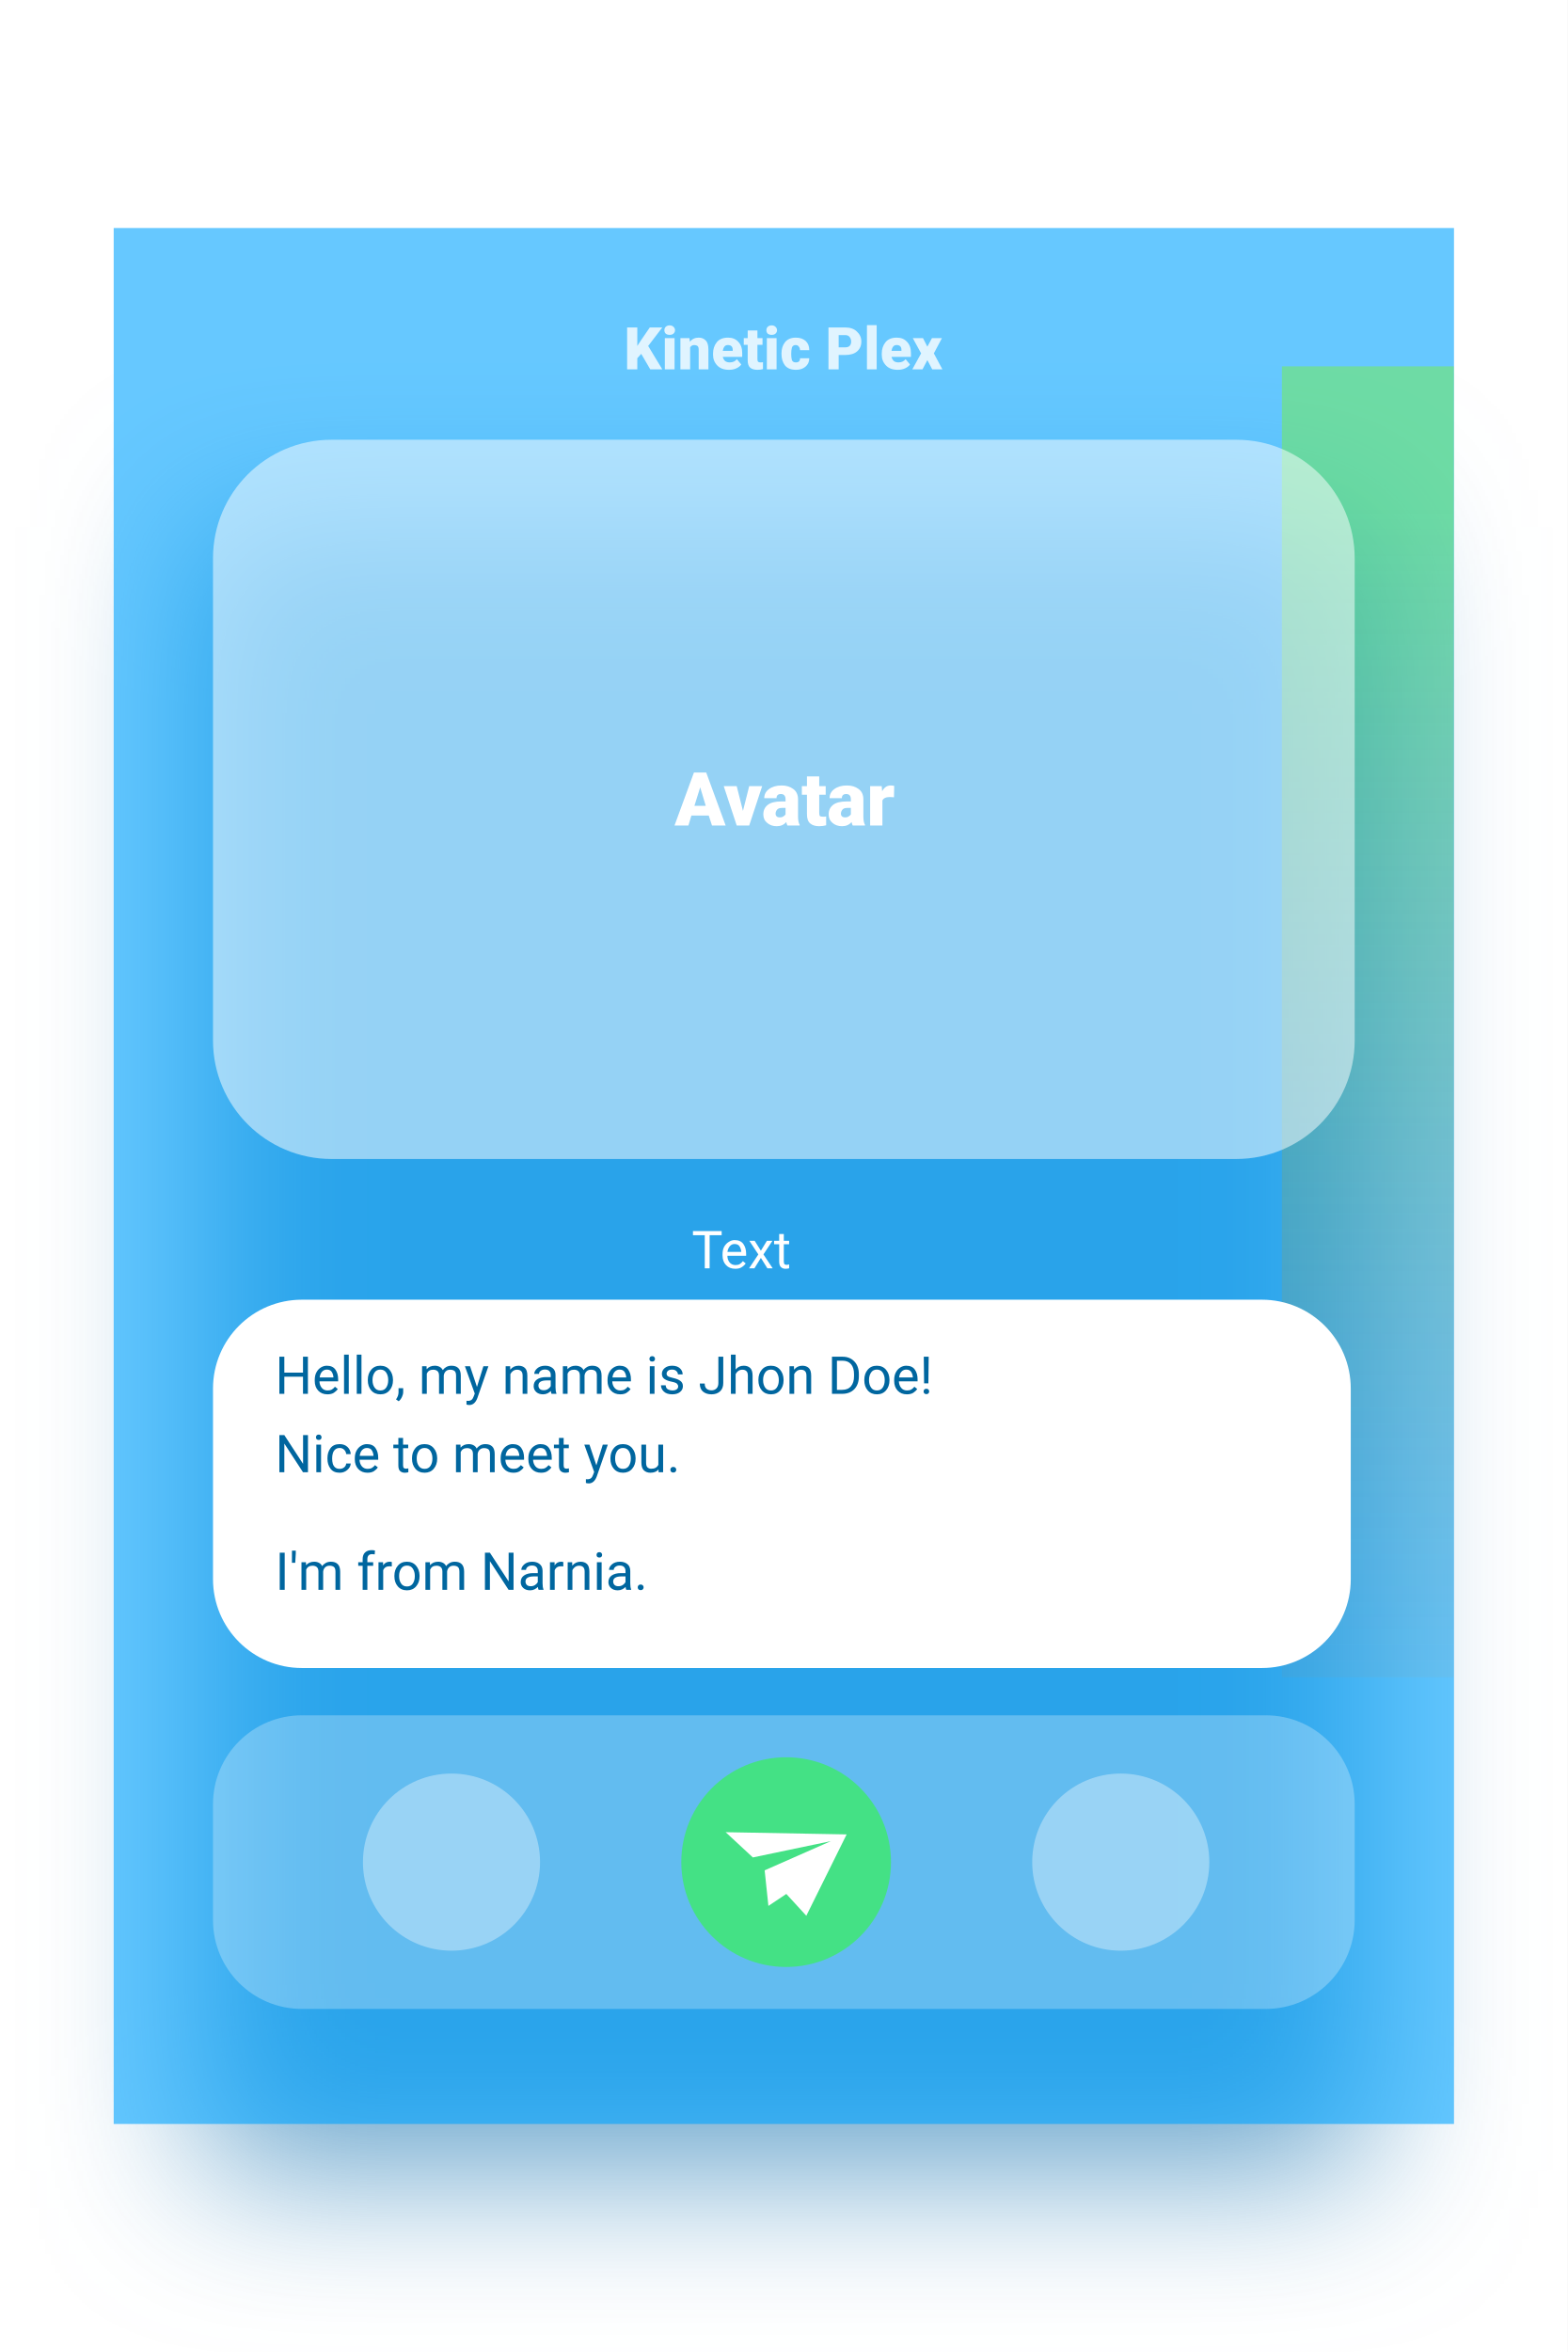
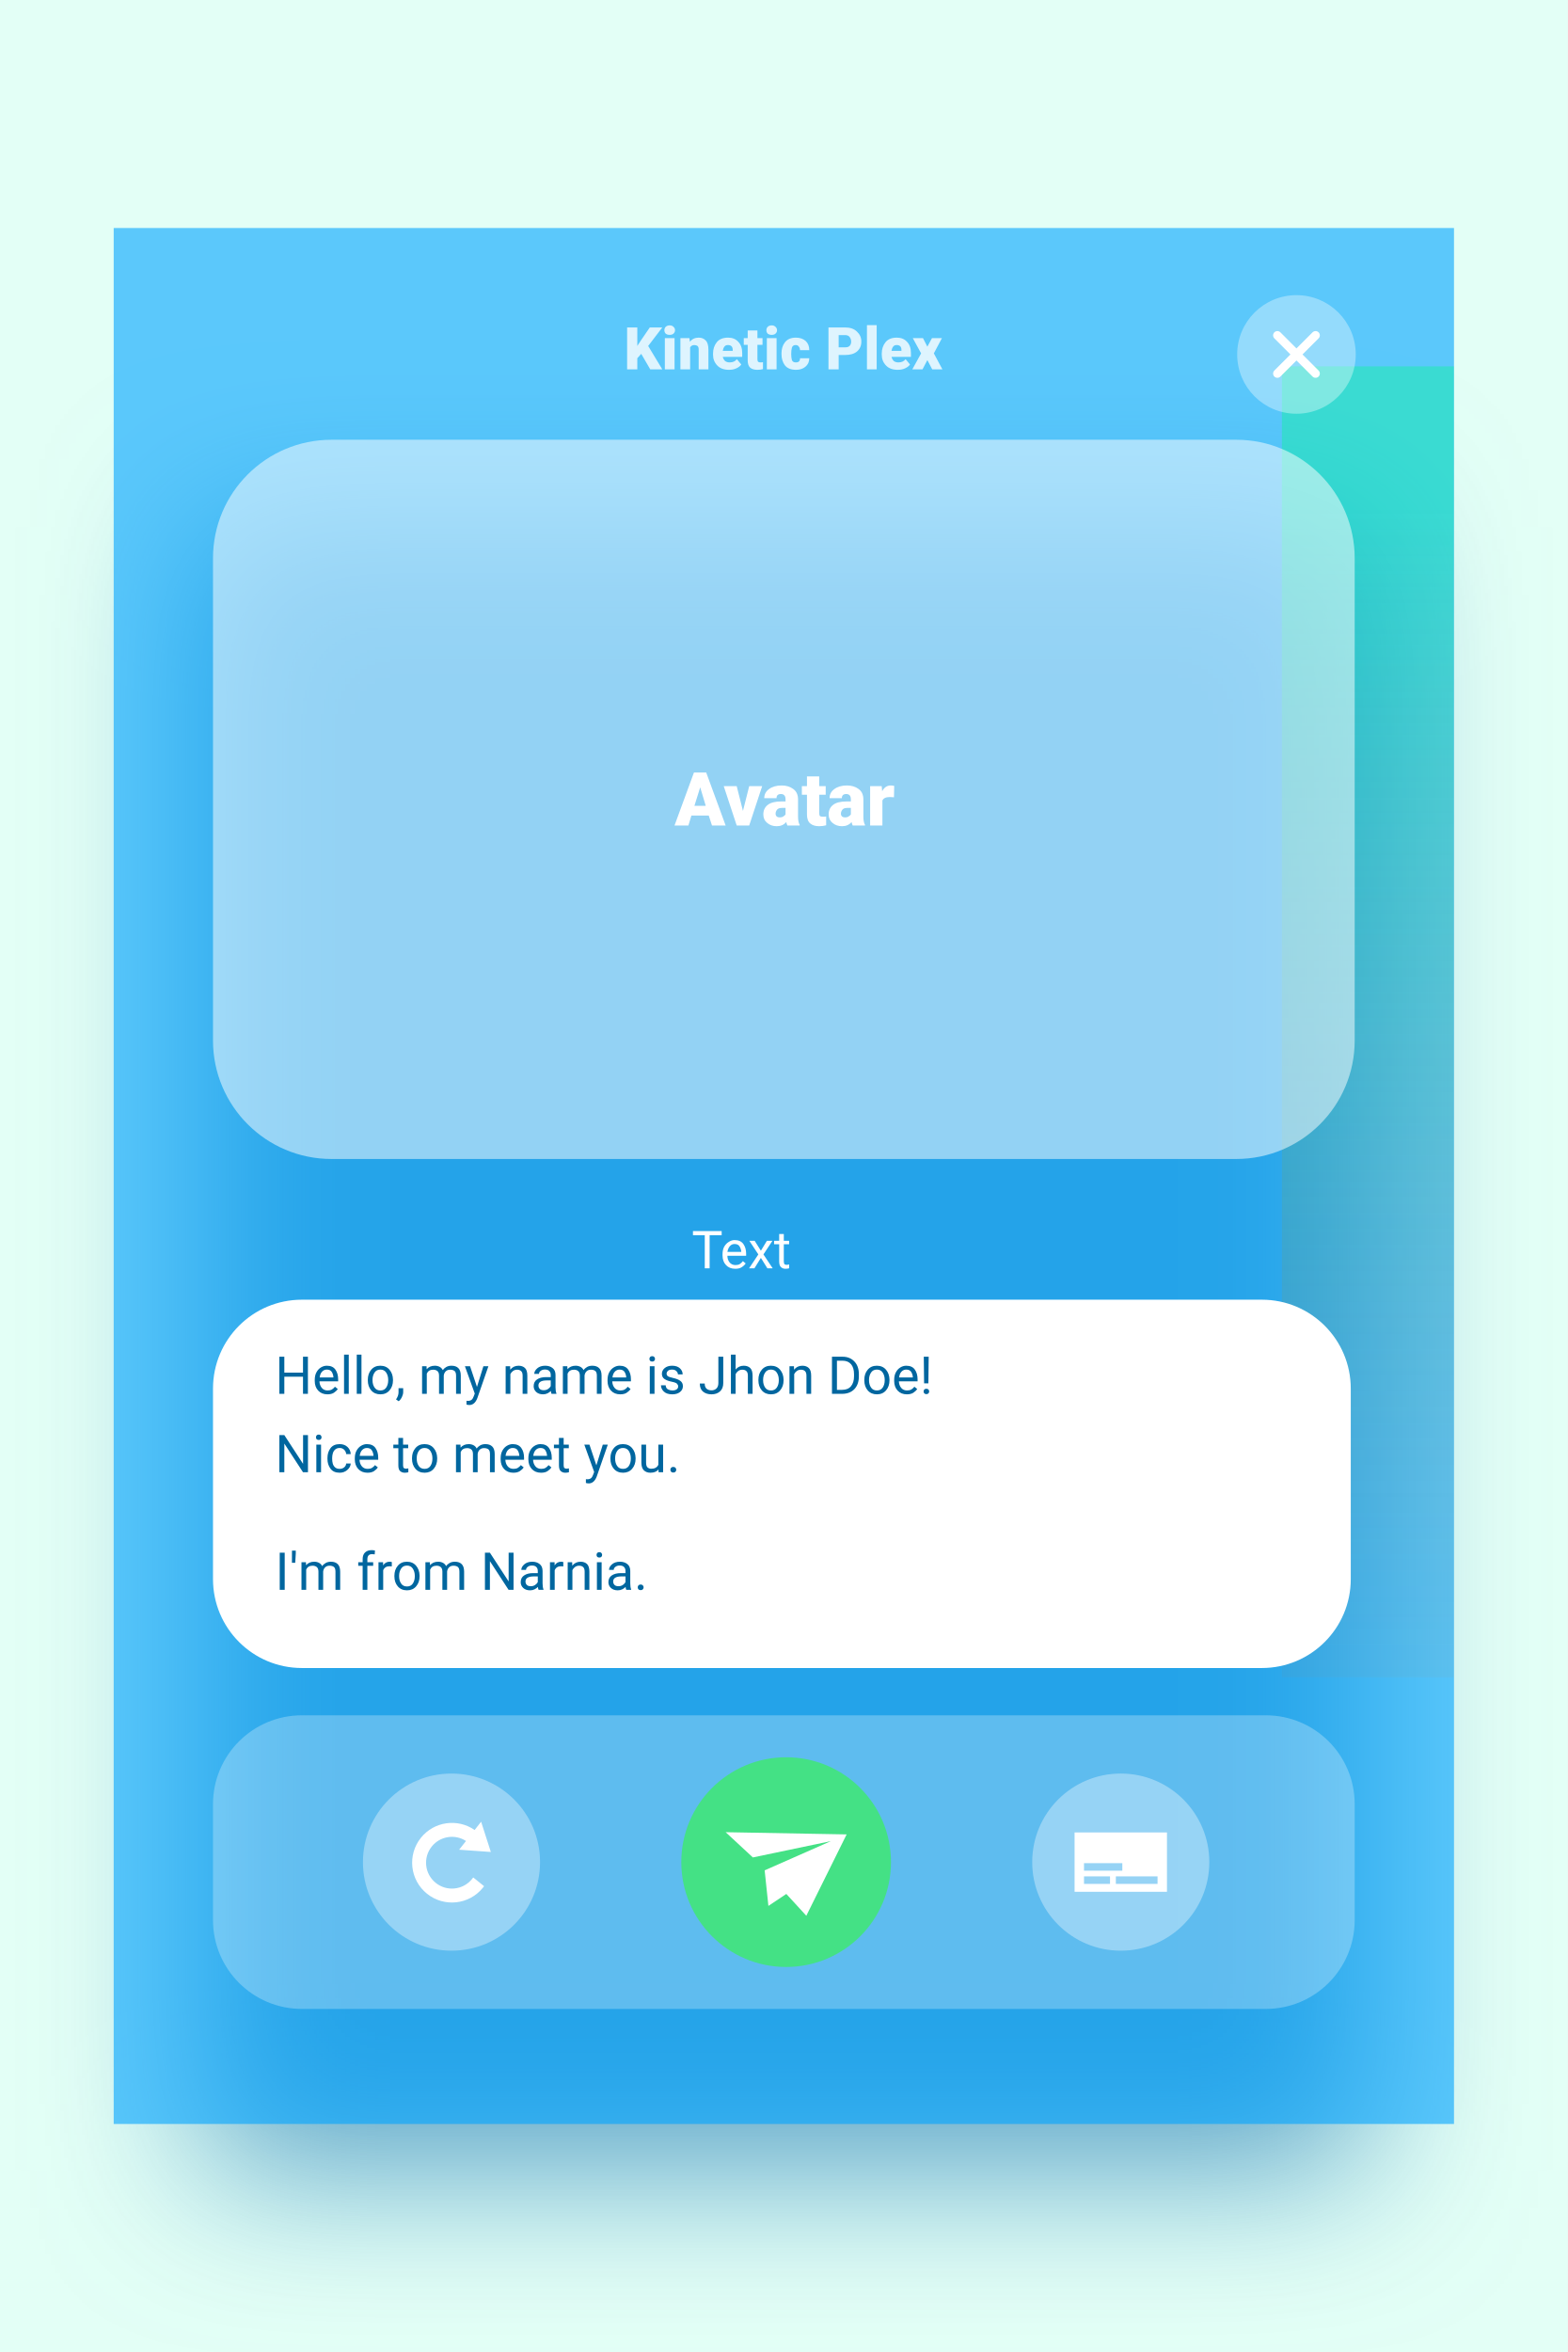
- <svg xmlns="http://www.w3.org/2000/svg" xmlns:xlink="http://www.w3.org/1999/xlink" width="400" height="600" viewBox="0 0 105.833 158.75" version="1.1" id="svg1">
+ <svg xmlns="http://www.w3.org/2000/svg" xmlns:xlink="http://www.w3.org/1999/xlink" width="400" height="600" viewBox="0 0 105.833 158.75" version="1.1" id="svg1" xml:space="preserve">
  <defs id="defs1">
    <rect x="70.186" y="345.239" width="258.613" height="66.392" id="rect12" />
    <rect x="-319.947" y="139.74" width="195.383" height="100.537" id="rect11" />
    <linearGradient id="linearGradient7">
-       <stop style="stop-color:#7eff00;stop-opacity:1;" offset="0" id="stop7" />
+       <stop style="stop-color:#00ff89;stop-opacity:1;" offset="0" id="stop7" />
      <stop style="stop-color:#ff4c00;stop-opacity:0;" offset="1" id="stop8" />
    </linearGradient>
    <filter style="color-interpolation-filters:sRGB" id="filter25" x="-0.162" y="-0.114" width="1.324" height="1.229">
      <feGaussianBlur stdDeviation="13.13" id="feGaussianBlur25" />
    </filter>
    <linearGradient xlink:href="#linearGradient7" id="linearGradient8" x1="17.649" y1="80.054" x2="17.649" y2="274.856" gradientUnits="userSpaceOnUse" gradientTransform="translate(-100.6173,-75.6793)" />
    <mask maskUnits="userSpaceOnUse" id="mask8">
      <rect style="display:inline;fill:#ff3200;fill-opacity:1;fill-rule:nonzero;stroke-width:25;stroke-linecap:round" id="rect8" width="194.802" height="275.506" x="-180.369" y="-35.977" ry="0" rx="27.829" />
    </mask>
  </defs>
  <g id="layer1">
-     <rect style="display:inline;fill:#ffffff;fill-opacity:1;stroke-width:25;stroke-linecap:round" id="rect1" width="105.833" height="158.75" x="1.6463842e-07" y="0" rx="0" ry="0" />
+     <rect style="display:inline;fill:#e3fff6;fill-opacity:1;stroke-width:25;stroke-linecap:round" id="rect1" width="105.833" height="158.75" x="1.6463842e-07" y="0" rx="0" ry="0" />
    <rect style="display:inline;fill:#0066a9;fill-opacity:1;fill-rule:nonzero;stroke:none;stroke-width:62.068;stroke-linecap:round;stroke-opacity:1;filter:url(#filter25);opacity:0.6" id="rect1-2-6" width="194.802" height="275.506" x="-4.701491e-06" y="27.029" ry="0" rx="27.829" transform="matrix(0.4027865,0,0,0.4027865,13.68486,24.67785)" />
    <rect style="display:inline;fill:#00a3ff;fill-opacity:1;fill-rule:nonzero;stroke:none;stroke-width:25;stroke-linecap:round;stroke-opacity:1;opacity:0.6" id="rect1-2" width="90.483" height="127.969" x="7.675" y="15.39" ry="0" rx="12.926" />
    <rect style="display:inline;fill:url(#linearGradient8);fill-opacity:1;fill-rule:nonzero;stroke:none;stroke-width:25;stroke-linecap:round" id="rect24-8" width="194.802" height="275.506" x="-180.369" y="-35.977" ry="0" rx="27.829" mask="url(#mask8)" transform="matrix(0.4644883,0,0,0.4644883,91.45435,32.10146)" />
    <g id="g7" transform="translate(0,-2.645833)">
      <g id="g6" transform="translate(0,-1.242124)">
        <g id="g1">
          <circle style="opacity:1;fill:#00d659;fill-opacity:1;fill-rule:nonzero;stroke:none;stroke-width:25;stroke-linecap:round;stroke-opacity:1" id="path25" cx="53.071" cy="129.573" r="7.077" />
          <path id="path1-4" style="fill:#ffffff;stroke:none;stroke-width:25;stroke-linecap:round" d="m 48.988,127.553 1.837,1.704 5.272,-1.103 -4.476,1.974 0.253,2.401 1.209,-0.808 1.351,1.472 2.721,-5.49 z" />
        </g>
-         <circle style="fill:#ffffff;fill-opacity:0.35;fill-rule:nonzero;stroke:none;stroke-width:25;stroke-linecap:round;stroke-opacity:1" id="path25-0" cx="75.662" cy="129.573" r="5.978" />
-         <circle style="fill:#ffffff;fill-opacity:0.35;fill-rule:nonzero;stroke:none;stroke-width:25;stroke-linecap:round;stroke-opacity:1" id="path25-0-1" cx="30.48" cy="129.573" r="5.978" />
+         <g id="g4">
+           <circle style="fill:#ffffff;fill-opacity:0.35;fill-rule:nonzero;stroke:none;stroke-width:25;stroke-linecap:round;stroke-opacity:1" id="path25-0-1" cx="30.48" cy="129.573" r="5.978" />
+           <path id="path1" style="fill:#ffffff;fill-opacity:1;stroke-width:9.817" d="m 32.48,126.846 -0.439,0.559 a 2.687,2.687 0 0 0 -3.623,0.522 2.687,2.687 0 0 0 0.406,3.778 2.687,2.687 0 0 0 3.778,-0.406 2.687,2.687 0 0 0 0.078,-0.101 l -0.723,-0.583 -0.018,0.003 a 1.746,1.746 0 0 1 -0.069,0.091 1.746,1.746 0 0 1 -2.456,0.264 1.746,1.746 0 0 1 -0.264,-2.456 1.746,1.746 0 0 1 2.298,-0.377 l 0.018,-0.003 -0.47,0.599 2.14,0.152 z" />
+         </g>
+         <g id="g3">
+           <circle style="fill:#ffffff;fill-opacity:0.35;fill-rule:nonzero;stroke:none;stroke-width:25;stroke-linecap:round;stroke-opacity:1" id="path25-0" cx="75.662" cy="129.573" r="5.978" />
+           <path id="rect1-1" style="fill:#ffffff;fill-opacity:1;stroke-width:0.529;stroke-linecap:round" d="m 72.544,127.57 v 4.005 h 6.237 v -4.005 z m 0.636,2.073 h 2.587 v 0.509 h -2.587 z m 0,0.892 h 1.756 v 0.509 h -1.756 z m 2.15,0 h 2.815 v 0.509 h -2.815 z" />
+         </g>
      </g>
      <rect style="display:inline;opacity:0.267;fill:#ffffff;fill-opacity:1;fill-rule:nonzero;stroke:none;stroke-width:25;stroke-linecap:round;stroke-opacity:1" id="rect25-6" width="77.075" height="19.818" x="14.379" y="118.422" rx="6" />
    </g>
    <text xml:space="preserve" style="font-size:3.984px;line-height:41.501px;font-family:Roboto;-inkscape-font-specification:Roboto;text-align:start;writing-mode:lr-tb;direction:ltr;text-anchor:start;opacity:0.8;fill:#ffffff;fill-opacity:1;fill-rule:nonzero;stroke:none;stroke-width:25;stroke-linecap:round;stroke-opacity:1" x="42.118" y="24.931" id="text25">
      <tspan id="tspan25" style="font-style:normal;font-variant:normal;font-weight:800;font-stretch:normal;font-family:Roboto;-inkscape-font-specification:'Roboto Ultra-Bold';fill:#ffffff;fill-opacity:1;stroke-width:25" x="42.118" y="24.931">Kinetic Plex</tspan>
    </text>
    <text xml:space="preserve" style="font-size:5.037px;line-height:52.466px;font-family:Roboto;-inkscape-font-specification:Roboto;text-align:start;writing-mode:lr-tb;direction:ltr;text-anchor:start;fill:#ffffff;fill-opacity:1;fill-rule:nonzero;stroke:none;stroke-width:25;stroke-linecap:round;stroke-opacity:1" x="45.55" y="55.72" id="text25-8">
      <tspan id="tspan25-1" style="font-style:normal;font-variant:normal;font-weight:800;font-stretch:normal;font-family:Roboto;-inkscape-font-specification:'Roboto Ultra-Bold';fill:#ffffff;fill-opacity:1;stroke-width:25" x="45.55" y="55.72">Avatar</tspan>
    </text>
    <text xml:space="preserve" style="font-size:3.528px;line-height:24.053px;font-family:Roboto;-inkscape-font-specification:Roboto;text-align:start;writing-mode:lr-tb;direction:ltr;text-anchor:start;fill:#ffffff;fill-opacity:1;fill-rule:nonzero;stroke:none;stroke-width:25;stroke-linecap:round;stroke-opacity:1" x="46.688" y="85.607" id="text25-8-5">
      <tspan id="tspan25-1-2" style="font-style:normal;font-variant:normal;font-weight:normal;font-stretch:normal;font-size:3.528px;line-height:24.053px;font-family:Roboto;-inkscape-font-specification:Roboto;fill:#ffffff;fill-opacity:1;stroke-width:25" x="46.688" y="85.607">Text</tspan>
    </text>
    <rect style="opacity:0.507;fill:#ffffff;fill-opacity:1;fill-rule:nonzero;stroke:none;stroke-width:25;stroke-linecap:round;stroke-opacity:1" id="rect25" width="77.075" height="48.546" x="14.379" y="29.681" rx="8" />
    <rect style="opacity:1;fill:#ffffff;fill-opacity:1;fill-rule:nonzero;stroke:none;stroke-width:0.529;stroke-linecap:round;stroke-dasharray:none;stroke-opacity:1" id="rect25-4" width="76.81" height="24.86" x="14.379" y="87.724" rx="6" />
    <g id="g2" transform="matrix(0.02294923,0,0,0.02294923,48.4244,123.8159)" style="stroke-width:11.529" />
    <text xml:space="preserve" style="font-size:3.528px;line-height:24.053px;font-family:Roboto;-inkscape-font-specification:Roboto;writing-mode:lr-tb;direction:ltr;opacity:1;fill:#ffffff;fill-opacity:1;stroke:none;stroke-width:0.529;stroke-linecap:round;stroke-opacity:1" x="18.279" y="93.99" id="text1">
      <tspan id="tspan1" style="fill:#3b3b3b;fill-opacity:1;stroke-width:0.529" x="18.279" y="93.99" />
      <tspan style="fill:#3b3b3b;fill-opacity:1;stroke-width:0.529" x="18.279" y="118.043" id="tspan10" />
    </text>
-     <text xml:space="preserve" transform="matrix(0.2645833,0,0,0.2645833,0,0.5291667)" id="text11" style="font-size:13.333px;line-height:10px;font-family:Roboto;-inkscape-font-specification:Roboto;writing-mode:lr-tb;direction:ltr;white-space:pre;shape-inside:url(#rect12);opacity:1;fill:#00669f;fill-opacity:1;stroke:none;stroke-width:2;stroke-linecap:round;stroke-opacity:1">
+     <text xml:space="preserve" transform="matrix(0.2645833,0,0,0.2645833,0,0.5291667)" id="text11" style="font-size:13.333px;line-height:10px;font-family:Roboto;-inkscape-font-specification:Roboto;writing-mode:lr-tb;direction:ltr;white-space:pre;shape-inside:url(#rect12);display:inline;opacity:1;fill:#00669f;fill-opacity:1;stroke:none;stroke-width:2;stroke-linecap:round;stroke-opacity:1">
      <tspan x="70.186" y="353.572" id="tspan2">Hello, my name is Jhon Doe!
</tspan>
      <tspan x="70.186" y="363.572" id="tspan3">
</tspan>
      <tspan x="70.186" y="373.572" id="tspan4">Nice to meet you.
</tspan>
      <tspan x="70.186" y="383.572" id="tspan5">
</tspan>
      <tspan x="70.186" y="393.572" id="tspan6">
</tspan>
      <tspan x="70.186" y="403.572" id="tspan7">I'm from Narnia.</tspan>
    </text>
+     <g id="g5" transform="matrix(0.8334156,0,0,0.8334156,13.38875,4.102337)">
+       <circle style="fill:#ffffff;fill-opacity:0.35;fill-rule:nonzero;stroke:none;stroke-width:20.083;stroke-linecap:round;stroke-opacity:1" id="path25-0-3" cx="88.953" cy="23.783" r="4.802" />
+       <path id="path1-8" style="fill:none;stroke:#ffffff;stroke-width:0.691;stroke-linecap:round;stroke-dasharray:none" d="m 90.5,22.236 -3.094,3.094 m 0,-3.094 3.094,3.094" />
+     </g>
  </g>
</svg>
